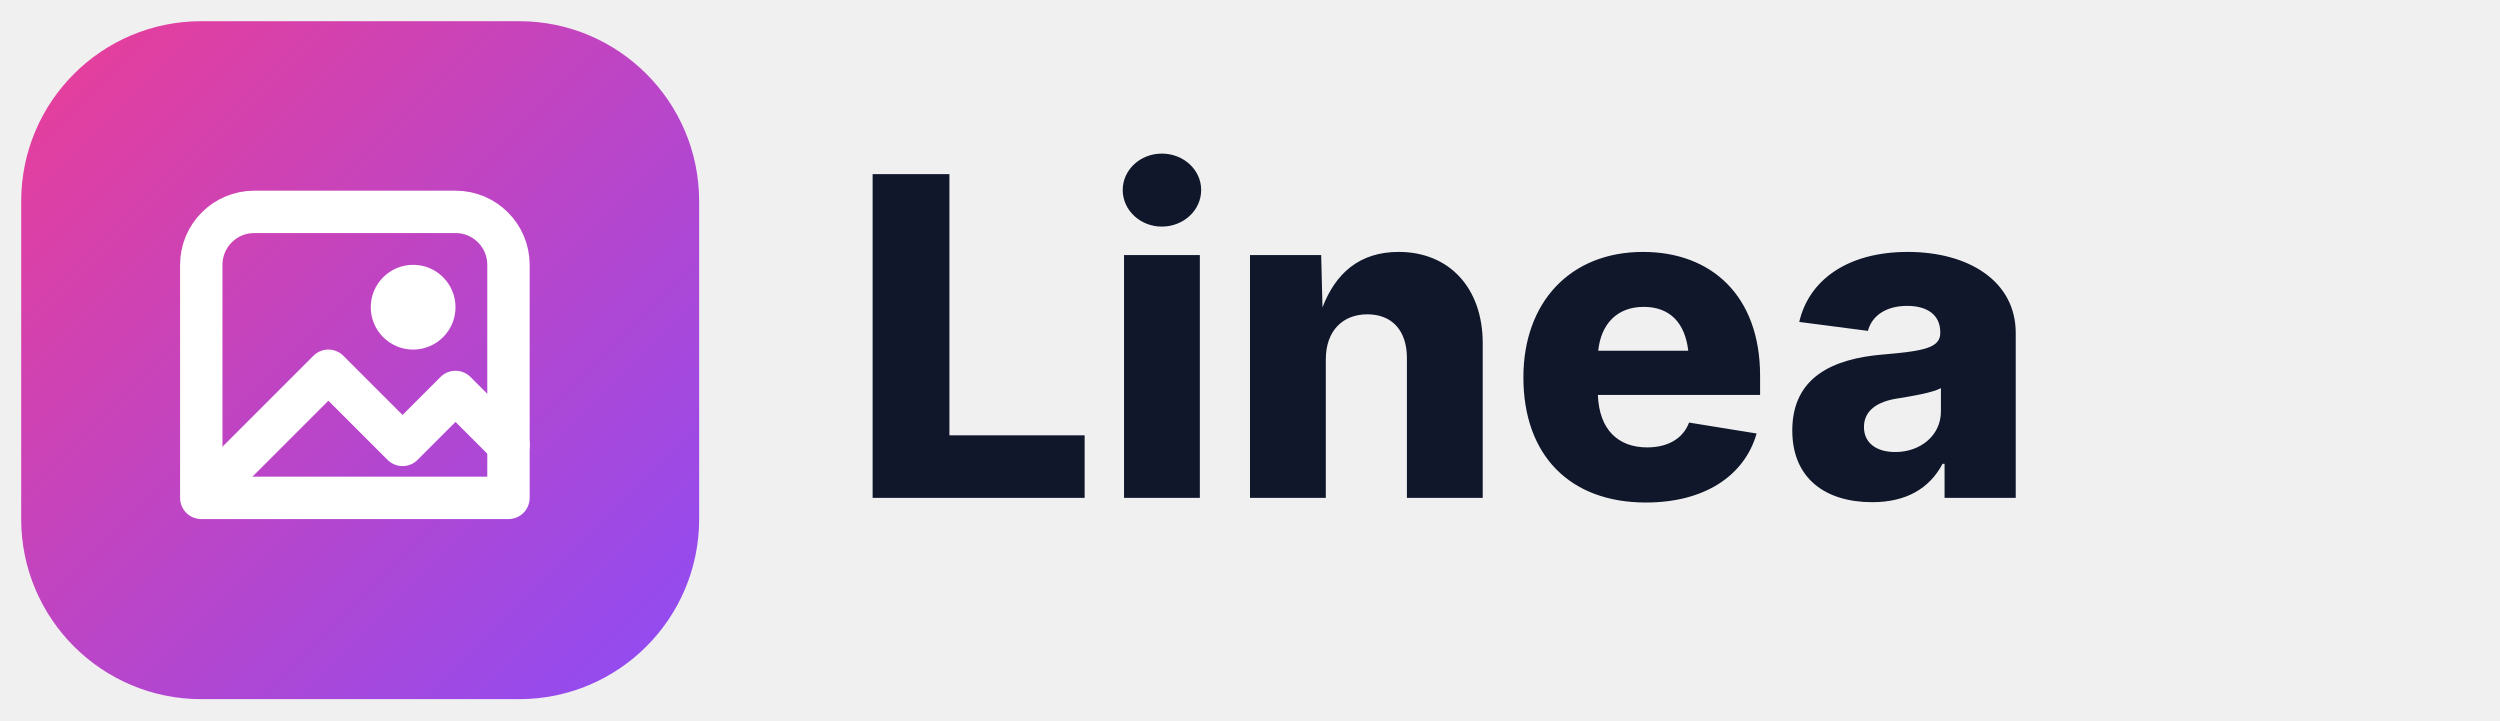
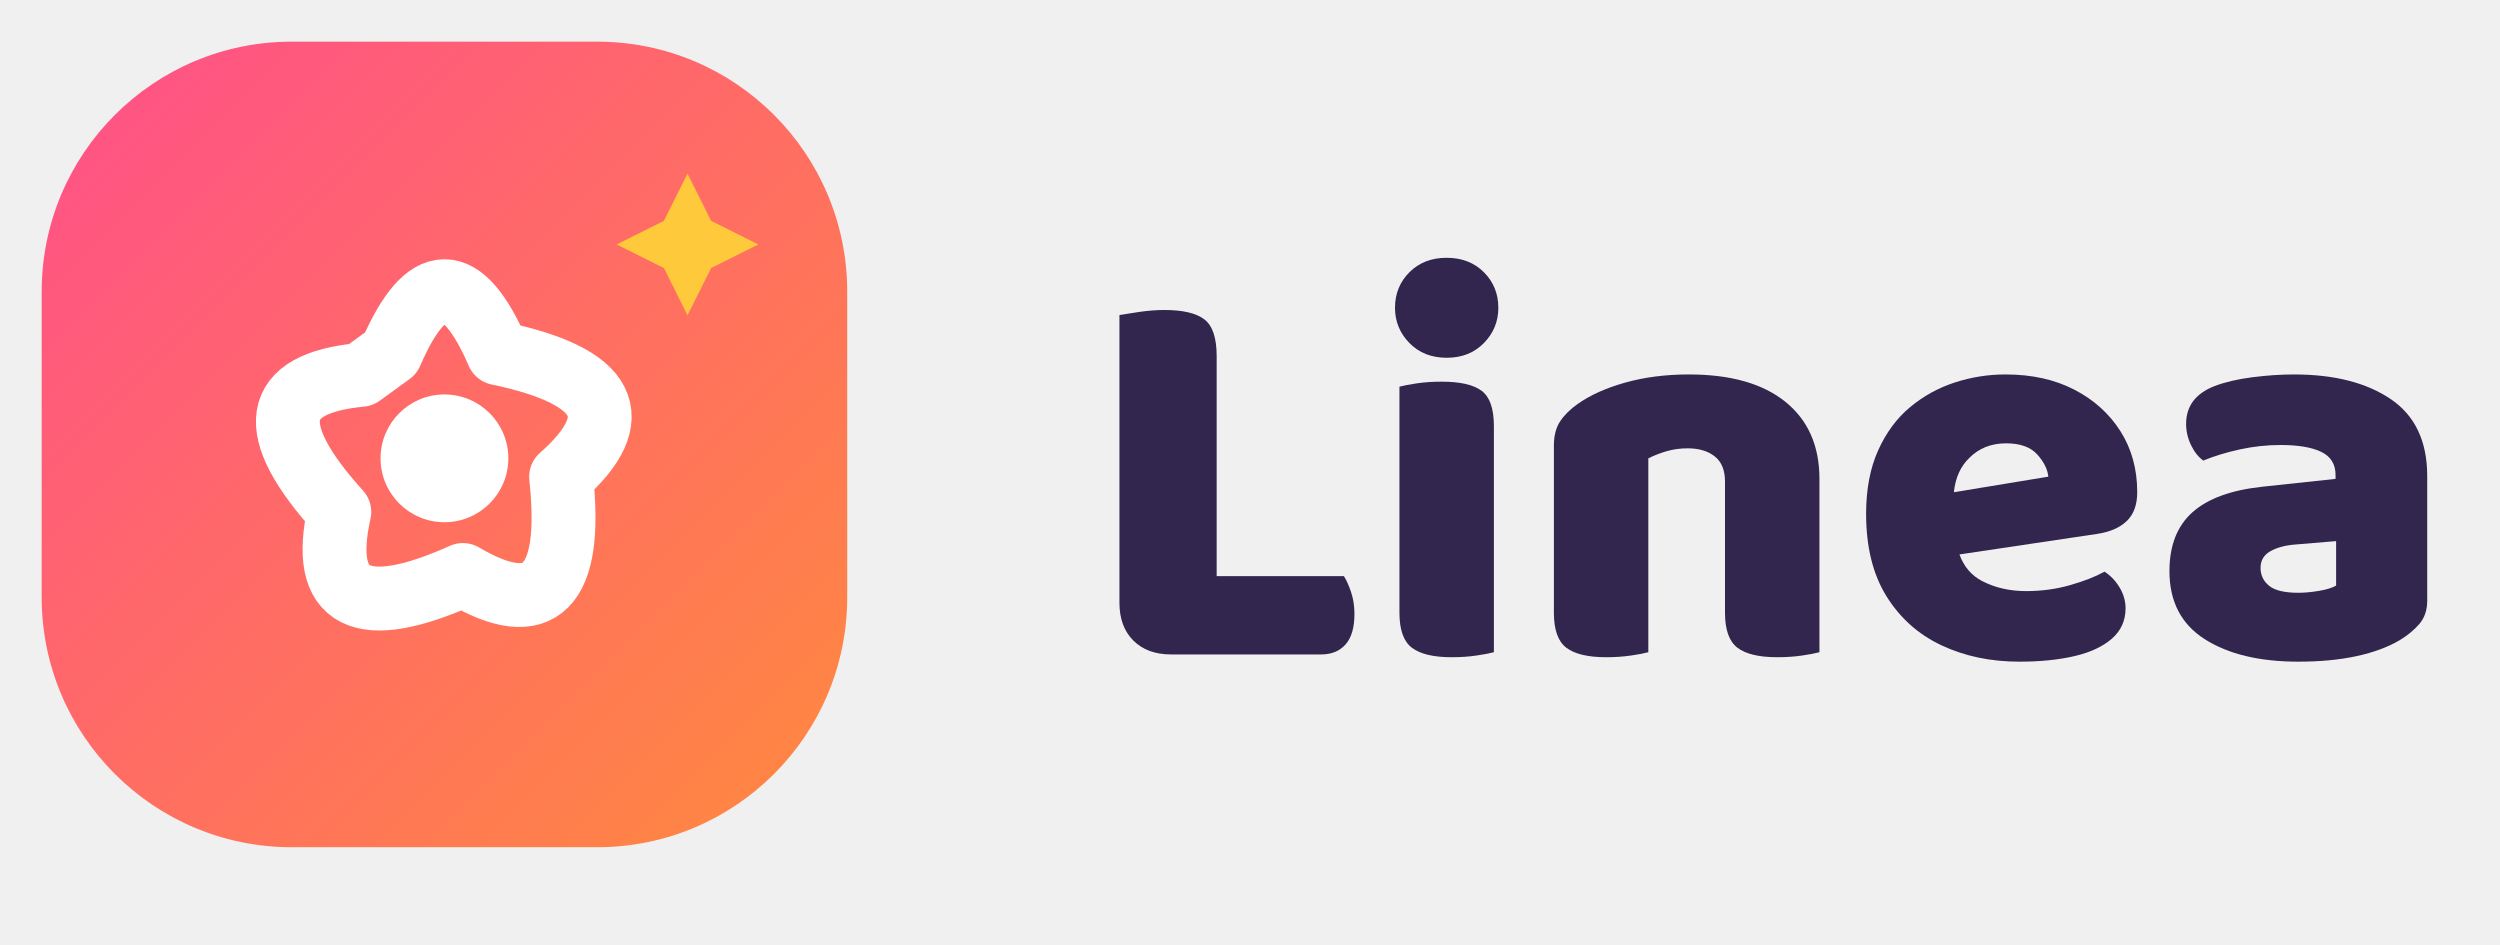
- <svg xmlns="http://www.w3.org/2000/svg" width="236" height="68" viewBox="0 0 236 68" role="img" aria-labelledby="linea-logo-title">
+ <svg xmlns="http://www.w3.org/2000/svg" width="180" height="68" viewBox="0 0 180 68" role="img" aria-labelledby="linea-logo-title">
  <defs>
-     <linearGradient id="linea-gradient" x1="0" y1="0" x2="1" y2="1">
-       <stop stop-color="#ea3e97" />
-       <stop offset="1" stop-color="#8d4cf6" />
+     <linearGradient id="mark-gradient" x1="0" y1="0" x2="1" y2="1">
+       <stop stop-color="#ff4f8b" />
+       <stop offset="1" stop-color="#ff8a3d" />
    </linearGradient>
  </defs>
-   <rect x="2" y="2" width="64" height="64" rx="17" fill="url(#linea-gradient)" />
-   <path d="M19 47V25a5 5 0 0 1 5-5h19a5 5 0 0 1 5 5v22H19Z" fill="none" stroke="#fff" stroke-width="4" stroke-linejoin="round" />
-   <circle cx="39" cy="29" r="4" fill="#fff" />
-   <path d="m22 44 9-9 7 7 5-5 5 5" fill="none" stroke="#fff" stroke-width="4" stroke-linecap="round" stroke-linejoin="round" />
-   <text x="80" y="47" font-family="Inter, Arial, sans-serif" font-size="42" font-weight="800" fill="#10172b">Linea</text>
+   <rect x="3" y="3" width="58" height="58" rx="18" fill="url(#mark-gradient)" />
+   <path d="M28.14 25.43 Q32.00 16.50 35.86 25.43 Q47.69 27.90 40.40 34.33 Q41.70 46.35 33.33 41.40 Q22.30 46.35 24.43 36.86 Q16.31 27.90 25.99 26.99 Z" fill="none" stroke="#fff" stroke-width="4.6" stroke-linecap="round" stroke-linejoin="round" />
+   <circle cx="32" cy="33" r="4.6" fill="#fff" />
+   <path d="M49.5 12.5l1.7 3.4 3.4 1.7-3.4 1.7-1.7 3.4-1.7-3.4-3.4-1.7 3.4-1.7z" fill="#ffc93c" />
+   <g transform="translate(78 47) scale(0.04 -0.04)" fill="#33264e">
+     <path d="M158 -3Q115 -3 90.0 22.0Q65 47 65 90V608Q77 610 100.5 613.5Q124 617 146 617Q196 617 218.0 600.0Q240 583 240 534V138H469Q476 127 482.0 109.0Q488 91 488 70Q488 33 472.0 15.0Q456 -3 428 -3Z" transform="translate(0.0 0)" />
+     <path d="M56 264V479Q67 482 87.5 485.0Q108 488 132 488Q182 488 204.0 471.5Q226 455 226 408V1Q215 -2 194.5 -5.0Q174 -8 150 -8Q101 -8 78.5 9.0Q56 26 56 72ZM48 621Q48 659 74.0 685.0Q100 711 141.0 711.0Q182 711 208.0 685.0Q234 659 234 621Q234 584 208.0 557.5Q182 531 141.0 531.0Q100 531 74.0 557.5Q48 584 48 621Z" transform="translate(513.0 0)" />
+     <path d="M530 313V1Q519 -2 498.5 -5.0Q478 -8 454 -8Q405 -8 382.5 9.0Q360 26 360 72V308Q360 339 341.5 353.5Q323 368 293 368Q273 368 255.5 363.0Q238 358 222 350V1Q211 -2 190.5 -5.0Q170 -8 146 -8Q97 -8 74.5 9.0Q52 26 52 72V373Q52 400 63.5 417.0Q75 434 95 448Q129 472 181.0 486.5Q233 501 295 501Q408 501 469.0 451.5Q530 402 530 313Z" transform="translate(795.0 0)" />
+     <path d="M199 177Q211 144 240 129Q275 111 319 111Q361 111 399.0 122.0Q437 133 460 146Q476 136 487.0 118.0Q498 100 498 80Q498 47 473.5 25.5Q449 4 406.0 -6.0Q363 -16 307 -16Q229 -16 166.5 13.5Q104 43 67.5 102.0Q31 161 31 250Q31 316 52.5 364.0Q74 412 110.0 442.0Q146 472 190.5 486.5Q235 501 282 501Q353 501 406.0 473.5Q459 446 489.0 398.5Q519 351 519 289Q519 255 500.0 237.0Q481 219 447 214ZM189 289 359 317Q357 337 339.0 357.0Q321 377 283 377Q243 377 217 351Q193 328 189 289Z" transform="translate(1378.0 0)" />
+     <path d="M260 108Q277 108 297.5 111.5Q318 115 328 121V201L256 195Q228 193 210.0 183.0Q192 173 192 153Q192 133 207.5 120.5Q223 108 260 108ZM252 501Q361 501 426.5 456.5Q492 412 492 318V94Q492 68 477.5 51.5Q463 35 443 23Q411 4 365.0 -6.0Q319 -16 260 -16Q155 -16 91.5 24.5Q28 65 28 147Q28 216 69.5 253.0Q111 290 196 299L327 313V320Q327 349 301.5 361.5Q276 374 228 374Q191 374 154.5 366.0Q118 358 89 346Q76 355 67.0 373.5Q58 392 58 412Q58 460 109 480Q138 491 177.5 496.0Q217 501 252 501Z" transform="translate(1927.0 0)" />
+   </g>
</svg>
